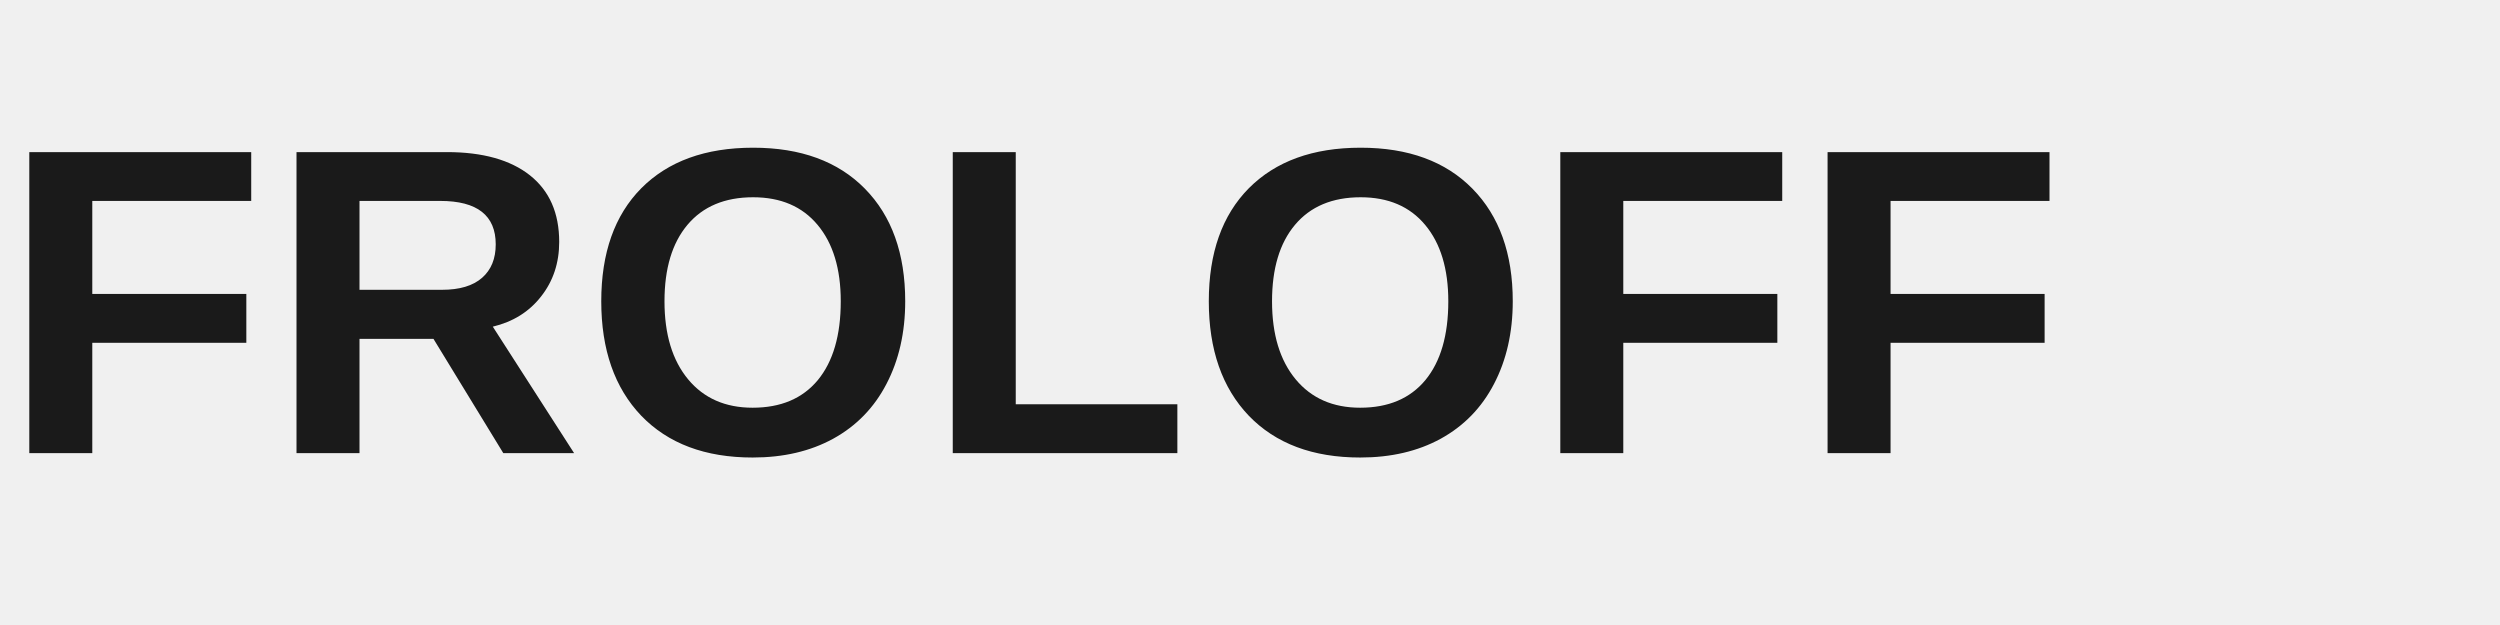
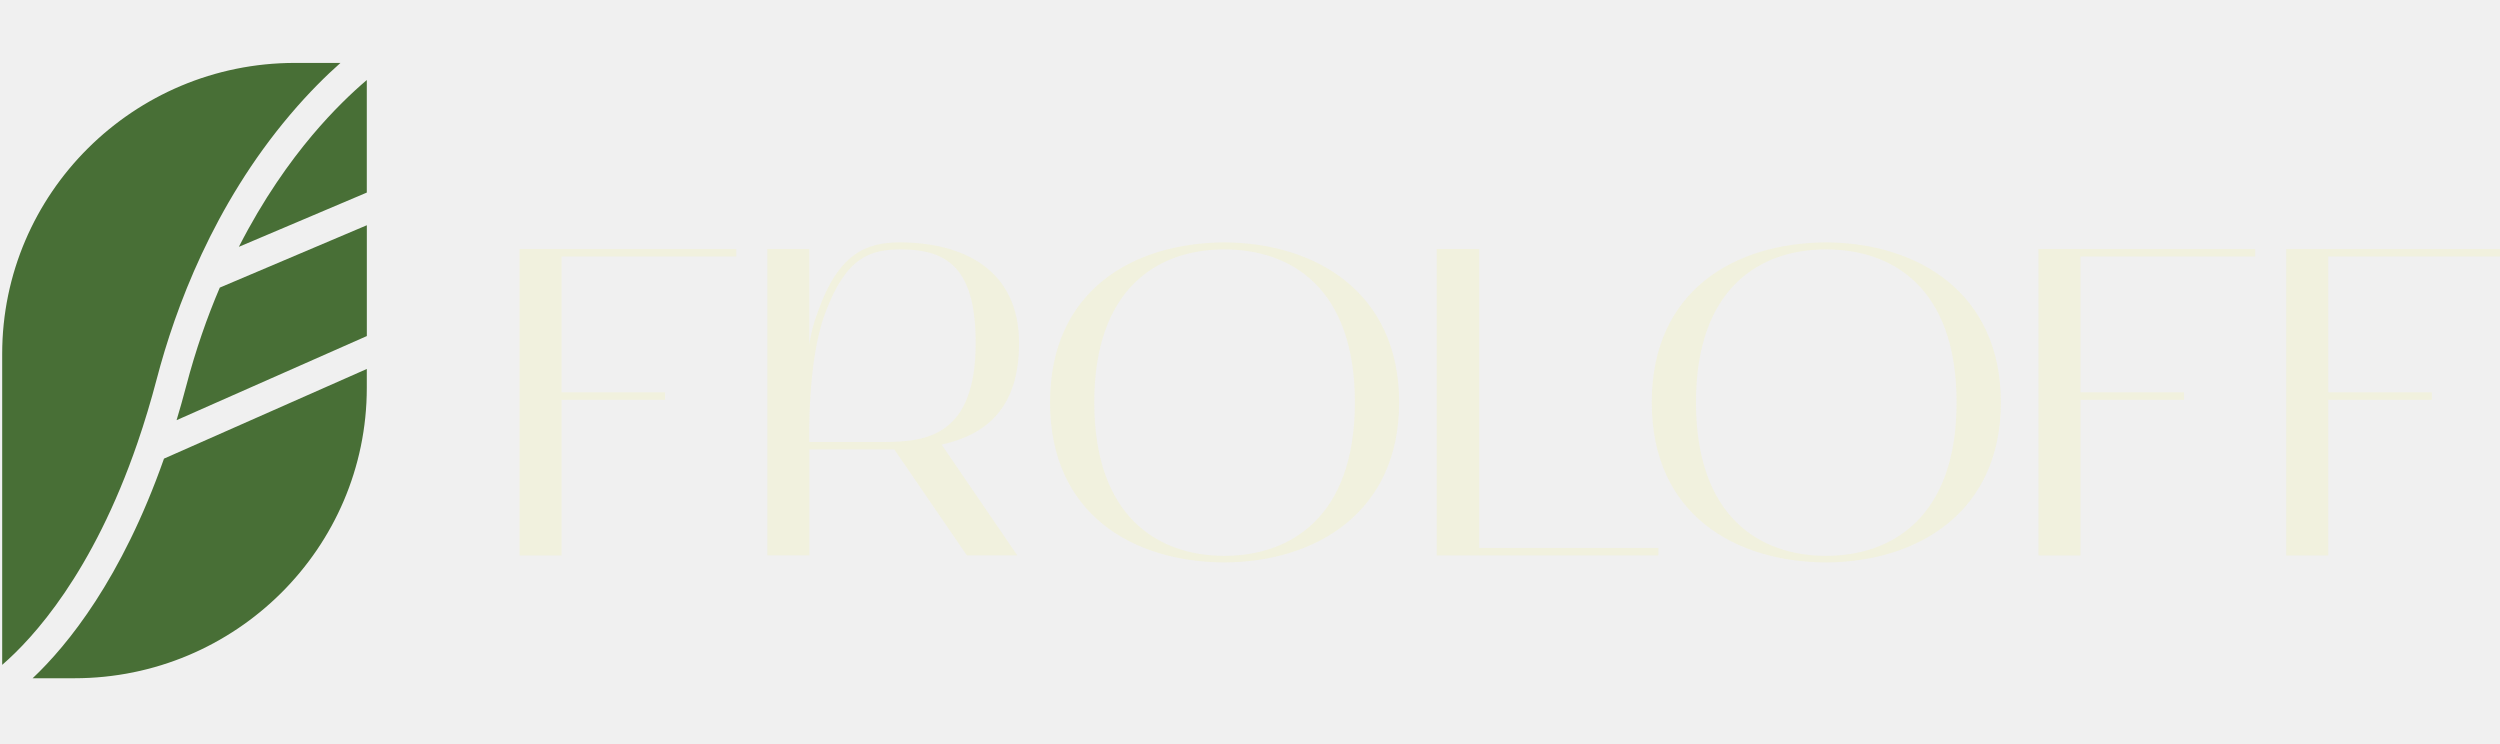
- <svg xmlns="http://www.w3.org/2000/svg" width="160" height="40" viewBox="0 0 160 40" fill="none">
-   <text x="0" y="29" font-family="Arial, sans-serif" font-size="28" font-weight="700" fill="#1A1A1A">FROLOFF</text>
+ <svg xmlns="http://www.w3.org/2000/svg" width="289" height="86" viewBox="0 0 289 86" fill="none">
+   <g clip-path="url(#clip0_56_4006)">
+     <path d="M60.059 64.207V28.783H85.121V29.648H64.917V45.354H76.886V46.218H64.917V64.212H60.059V64.207Z" fill="#F1F1DE" />
+     <path d="M88.699 28.783H93.557V39.812C93.812 38.287 94.017 37.423 94.579 35.951C96.93 29.346 100.102 28.02 103.992 28.02C111.357 28.02 117.804 31.172 117.804 39.661C117.804 47.131 114.07 50.234 108.855 51.4L117.603 64.207H111.772L103.385 51.959H93.566V64.207H88.708V28.783H88.699ZM93.557 51.094H102.15C107.11 51.094 112.789 50.38 112.789 39.657C112.789 31.221 109.72 28.832 104.144 28.832C100.615 28.832 97.8 29.696 95.395 36.199C93.299 41.687 93.553 51.09 93.553 51.09L93.557 51.094Z" fill="#F1F1DE" />
+     <path d="M141.537 28.02C152.123 28.069 161.741 33.814 161.741 46.519C161.741 59.224 152.127 64.969 141.537 65.018C130.999 64.969 121.386 59.477 121.386 46.519C121.386 33.562 130.999 28.069 141.537 28.02ZM126.498 46.519C126.498 59.783 133.913 64.256 141.537 64.256C149.161 64.256 156.624 59.783 156.624 46.519C156.624 33.256 149.21 28.832 141.537 28.832C133.864 28.832 126.498 33.305 126.498 46.519Z" fill="#F1F1DE" />
+     <path d="M191.711 63.343V64.207H166.086V28.783H170.998V63.343H191.711Z" fill="#F1F1DE" />
+     <path d="M211.094 28.02C221.681 28.069 231.299 33.814 231.299 46.519C231.299 59.224 221.685 64.969 211.094 65.018C200.557 64.969 190.943 59.477 190.943 46.519C190.943 33.562 200.557 28.069 211.094 28.02ZM196.056 46.519C196.056 59.783 203.47 64.256 211.094 64.256C218.718 64.256 226.182 59.783 226.182 46.519C226.182 33.256 218.767 28.832 211.094 28.832C203.421 28.832 196.056 33.305 196.056 46.519Z" fill="#F1F1DE" />
+     <path d="M235.645 64.207V28.783H260.707V29.648H240.503V45.354H252.472V46.218H240.503V64.212H235.645V64.207Z" fill="#F1F1DE" />
+     <path d="M264.289 64.207V28.783H289.352V29.648H269.147V45.354H281.116V46.218H269.147V64.212H264.289V64.207Z" fill="#F1F1DE" />
+     <path d="M42.402 38.85L20.413 48.571C20.801 47.286 21.171 45.973 21.519 44.644C22.621 40.441 23.955 36.646 25.409 33.246L42.406 26.038V38.85H42.402ZM42.402 9.251V22.261L27.613 28.534C30.464 22.948 33.533 18.68 36.089 15.643C38.512 12.77 40.738 10.665 42.402 9.251ZM34.104 7.273H39.359C37.713 8.732 35.692 10.713 33.52 13.28C24.66 23.742 20.261 35.636 18.129 43.775C17.459 46.328 16.71 48.819 15.898 51.178C10.705 66.29 3.813 73.782 0.253 76.858V40.907C0.253 22.359 15.434 7.273 34.099 7.273H34.104ZM8.609 78.405H3.773C7.823 74.579 14.065 66.915 18.958 53.017L42.402 42.653V44.825C42.402 63.342 27.243 78.405 8.609 78.405Z" fill="#486F36" />
+   </g>
+   <defs>
+     <clipPath id="clip0_56_4006">
+       <rect width="289" height="86" fill="white" />
+     </clipPath>
+   </defs>
</svg>
